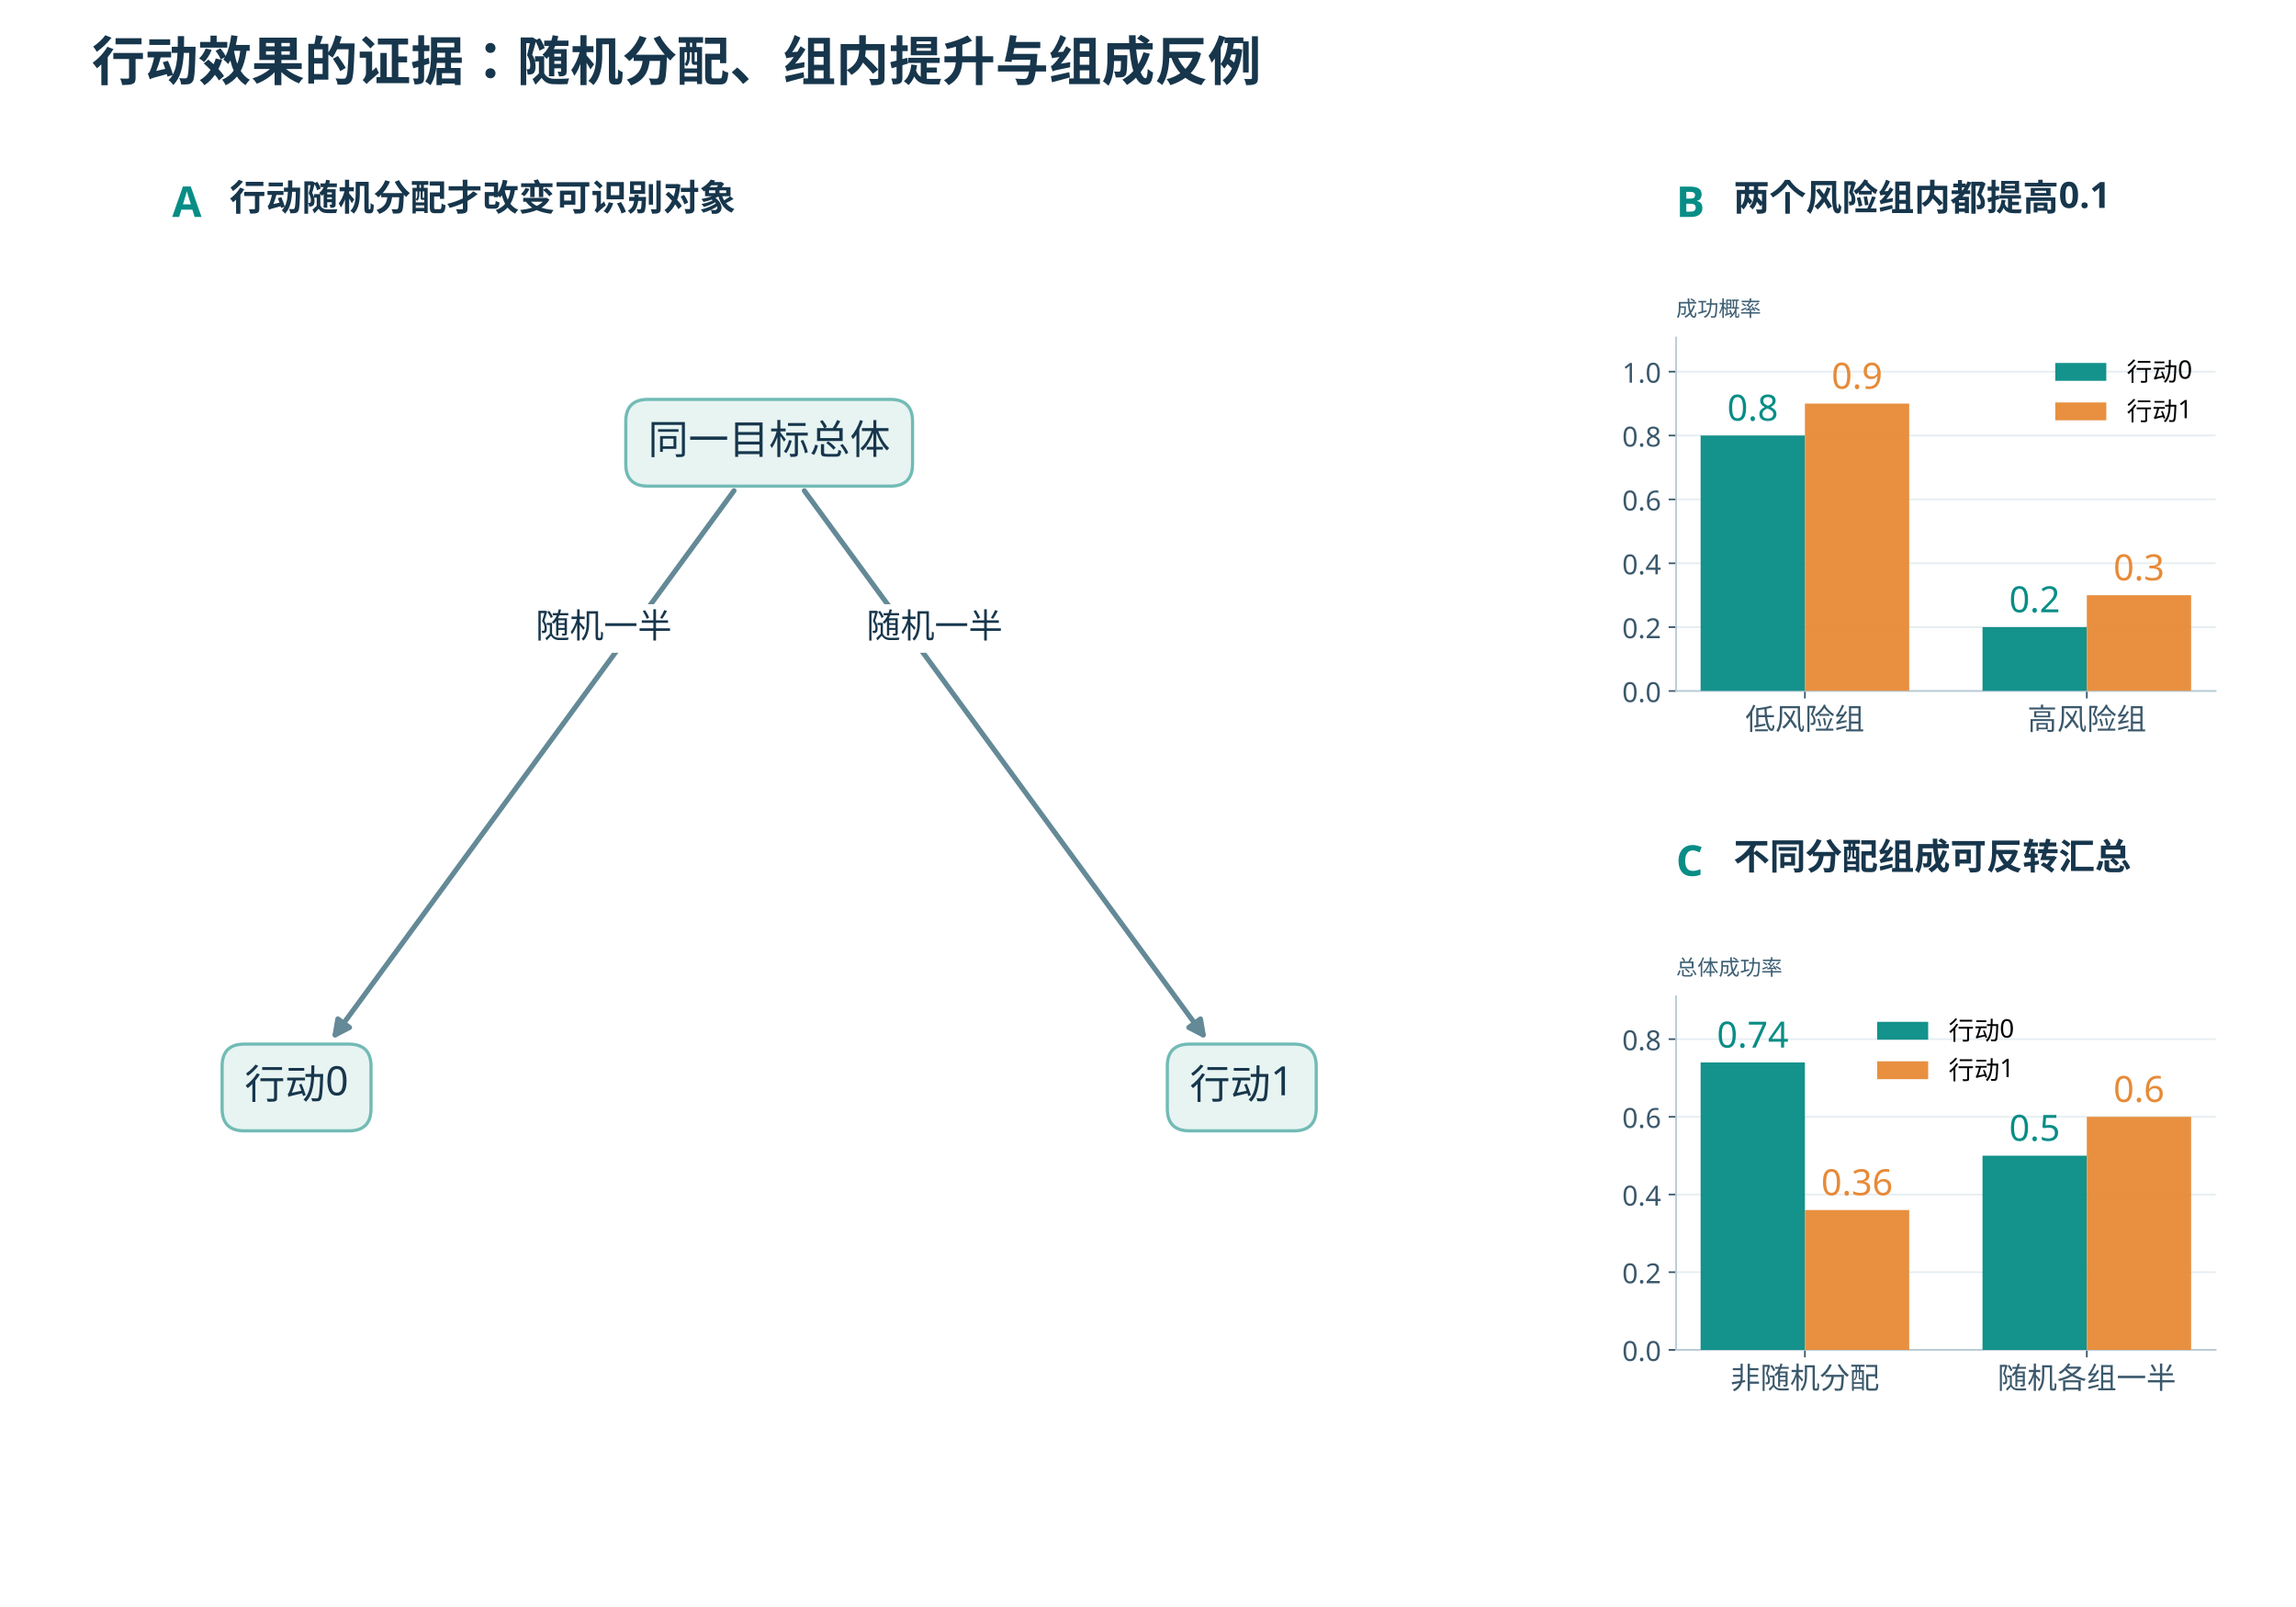
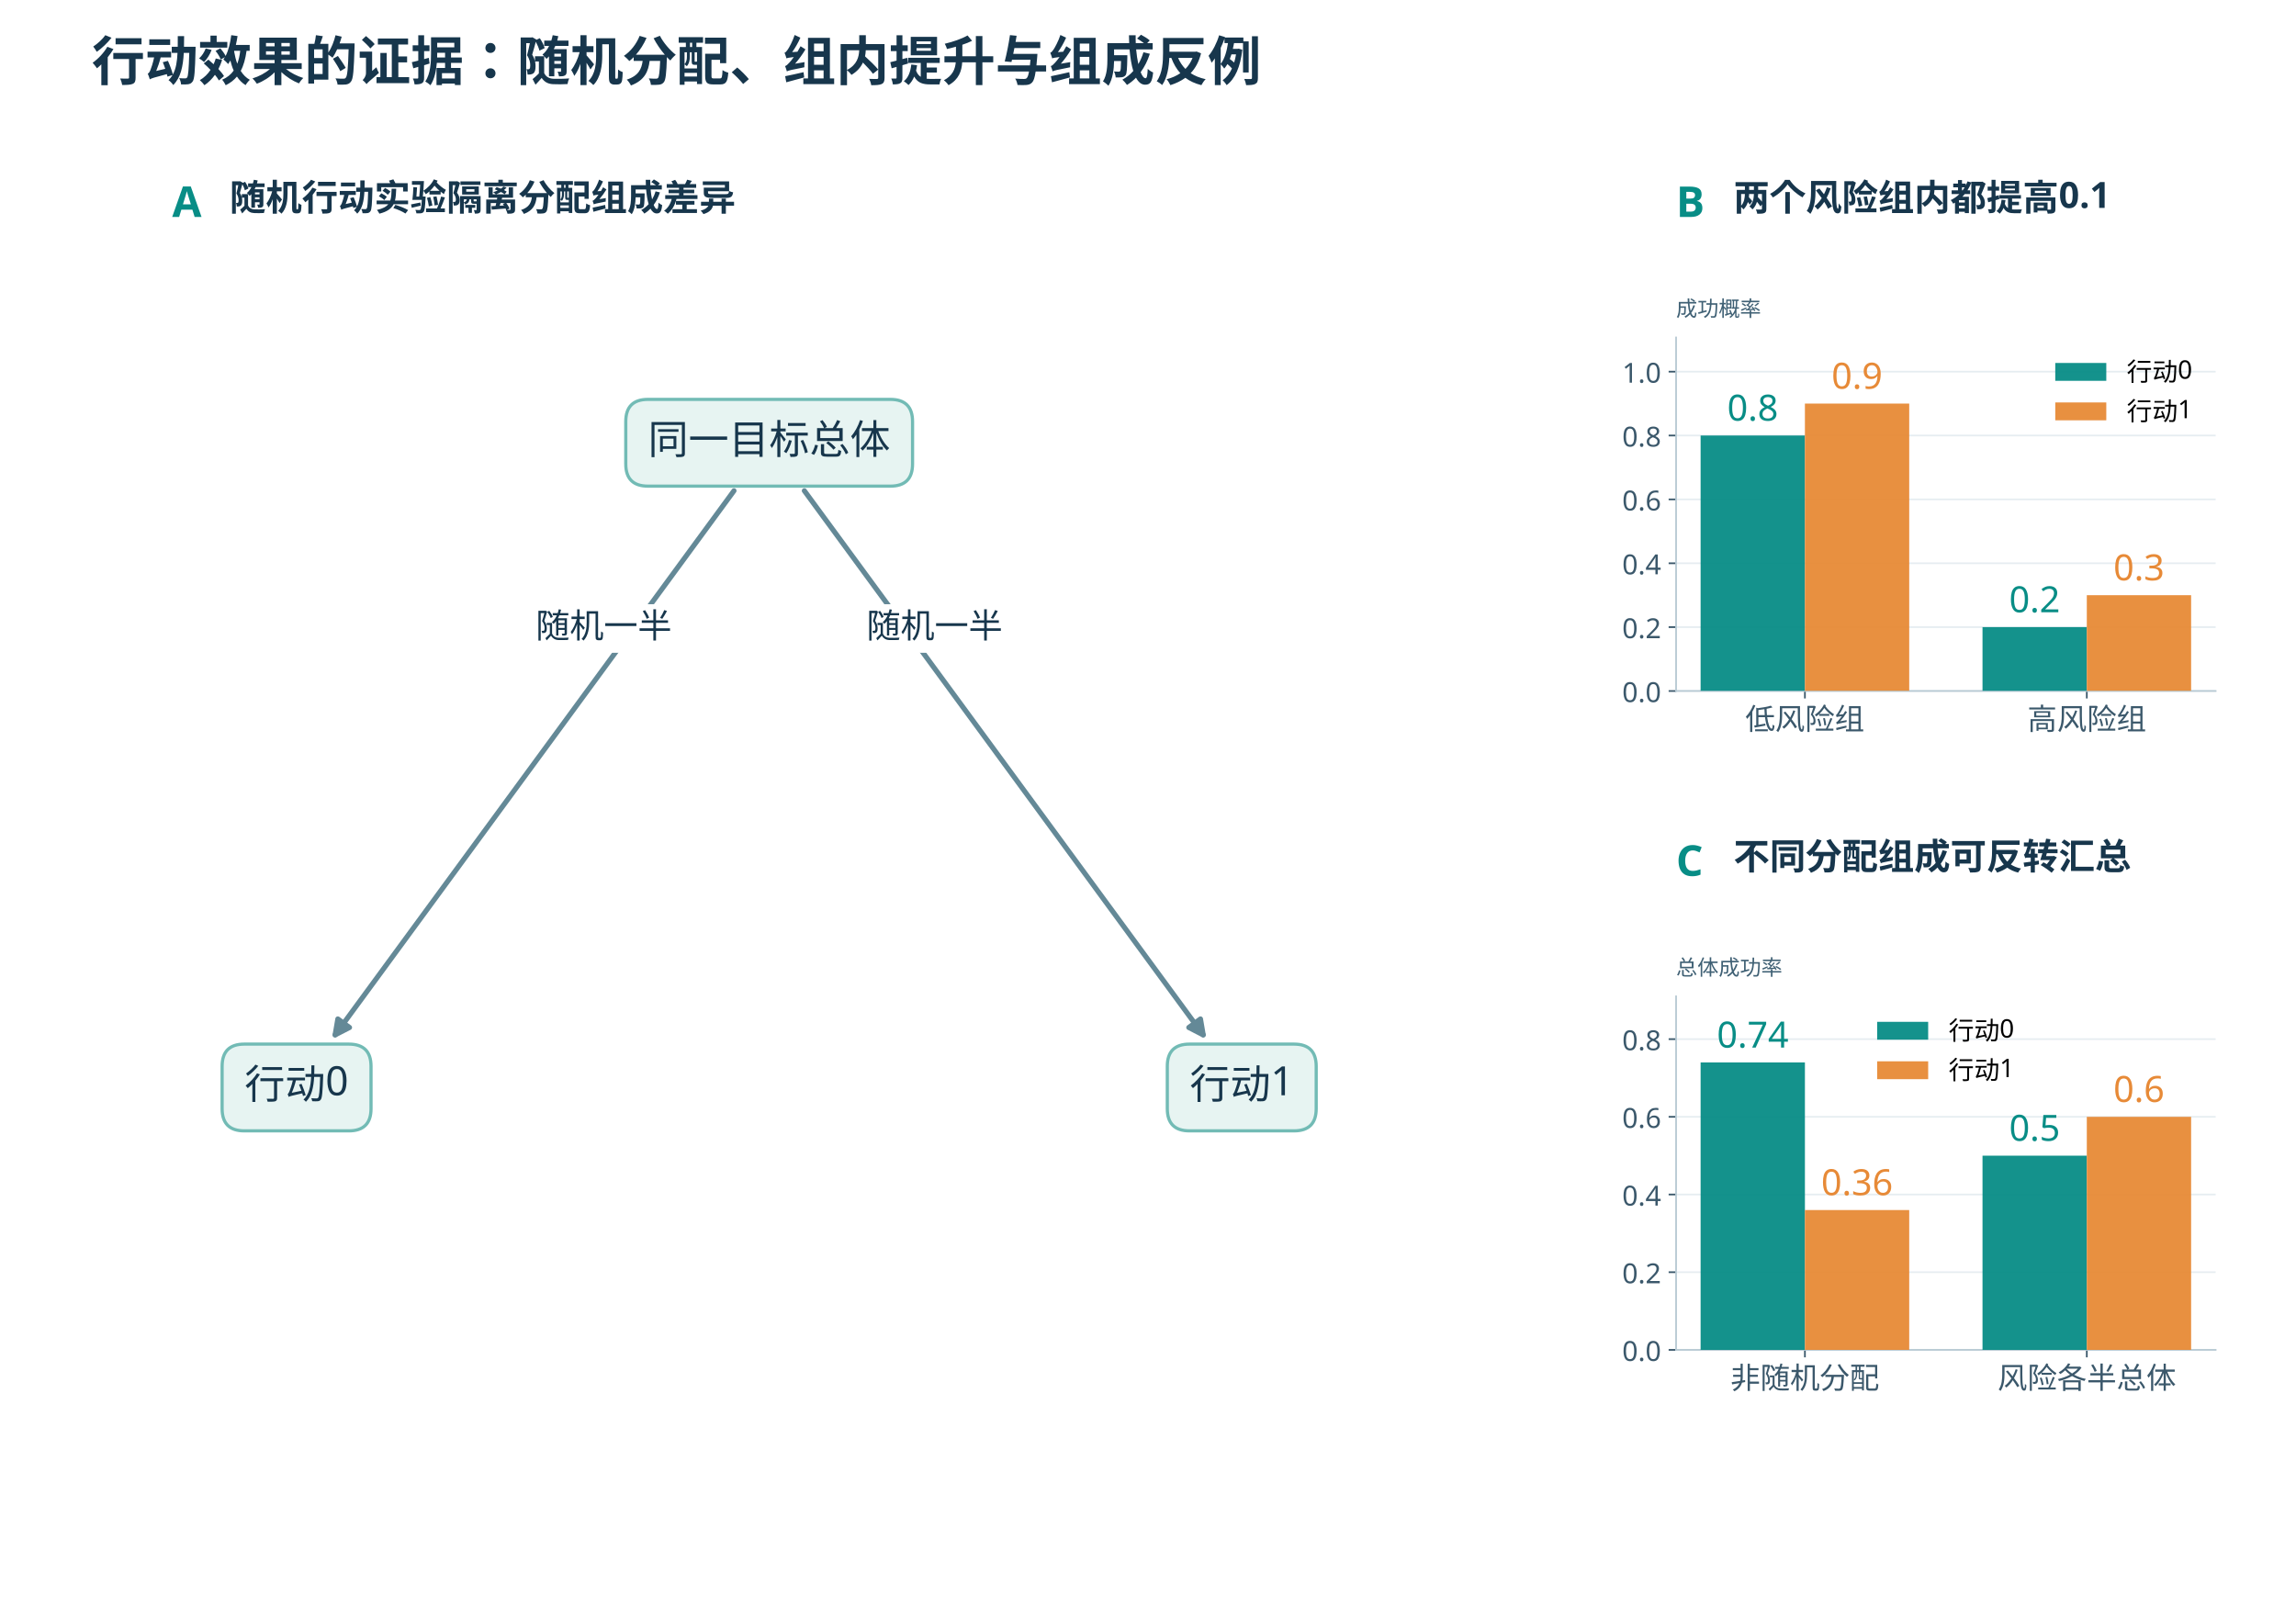
<svg xmlns="http://www.w3.org/2000/svg" xmlns:xlink="http://www.w3.org/1999/xlink" width="1500" height="1050" viewBox="0 0 1080 756" version="1.1">
  <defs>
    <style type="text/css">*{stroke-linejoin: round; stroke-linecap: butt}</style>
  </defs>
  <g id="figure_1">
    <g id="patch_1">
      <path d="M 0 756 L 1080 756 L 1080 0 L 0 0 z " style="fill: #ffffff" />
    </g>
    <g id="axes_1">
      <g id="patch_2">
        <path d="M 345.249 230.877 Q 250.651 359.945 157.639 486.849 " style="fill: none; stroke: #648997; stroke-width: 2.4; stroke-linecap: round" />
        <path d="M 164.401 483.374 L 157.639 486.849 L 158.917 479.354 z " style="fill: #648997; stroke: #648997; stroke-width: 2.4; stroke-linecap: round" />
      </g>
      <g id="text_1">
        <g id="patch_3">
          <path d="M 248.955 307.099 L 319.035 307.099 L 319.035 284.251 L 248.955 284.251 z " style="fill: #ffffff" />
        </g>
        <text style="font-size: 16px; font-family: 'Microsoft YaHei'; text-anchor: middle; fill: #17364c" x="283.995" y="300.081" transform="rotate(-0 283.995 300.0812)">随机一半</text>
      </g>
      <g id="patch_4">
        <path d="M 378.351 230.877 Q 472.949 359.945 565.961 486.849 " style="fill: none; stroke: #648997; stroke-width: 2.4; stroke-linecap: round" />
        <path d="M 564.683 479.354 L 565.961 486.849 L 559.199 483.374 z " style="fill: #648997; stroke: #648997; stroke-width: 2.4; stroke-linecap: round" />
      </g>
      <g id="text_2">
        <g id="patch_5">
          <path d="M 404.565 307.099 L 474.645 307.099 L 474.645 284.251 L 404.565 284.251 z " style="fill: #ffffff" />
        </g>
        <text style="font-size: 16px; font-family: 'Microsoft YaHei'; text-anchor: middle; fill: #17364c" x="439.605" y="300.081" transform="rotate(-0 439.605 300.0812)">随机一半</text>
      </g>
      <g id="text_3">
        <g id="patch_6">
          <path d="M 304.8 228.701 L 418.8 228.701 Q 429.25 228.701 429.25 218.251 L 429.25 198.339 Q 429.25 187.889 418.8 187.889 L 304.8 187.889 Q 294.35 187.889 294.35 198.339 L 294.35 218.251 Q 294.35 228.701 304.8 228.701 z " style="fill: #e7f4f2; stroke: #72bbb5; stroke-width: 1.5; stroke-linejoin: miter" />
        </g>
        <text style="font-size: 19px; font-family: 'Microsoft YaHei'; text-anchor: middle; fill: #17364c" x="361.8" y="213.527" transform="rotate(-0 361.8 213.5273)">同一目标总体</text>
      </g>
      <g id="text_4">
        <g id="patch_7">
          <path d="M 114.929 532.003 L 164.071 532.003 Q 174.521 532.003 174.521 521.553 L 174.521 501.642 Q 174.521 491.192 164.071 491.192 L 114.929 491.192 Q 104.479 491.192 104.479 501.642 L 104.479 521.553 Q 104.479 532.003 114.929 532.003 z " style="fill: #e7f4f2; stroke: #72bbb5; stroke-width: 1.5; stroke-linejoin: miter" />
        </g>
        <text style="font-size: 19px; font-family: 'Microsoft YaHei'; text-anchor: middle; fill: #17364c" x="139.5" y="516.83" transform="rotate(-0 139.5 516.83)">行动0</text>
      </g>
      <g id="text_5">
        <g id="patch_8">
          <path d="M 559.529 532.003 L 608.671 532.003 Q 619.121 532.003 619.121 521.553 L 619.121 501.642 Q 619.121 491.192 608.671 491.192 L 559.529 491.192 Q 549.079 491.192 549.079 501.642 L 549.079 521.553 Q 549.079 532.003 559.529 532.003 z " style="fill: #e7f4f2; stroke: #72bbb5; stroke-width: 1.5; stroke-linejoin: miter" />
        </g>
        <text style="font-size: 19px; font-family: 'Microsoft YaHei'; text-anchor: middle; fill: #17364c" x="584.1" y="516.83" transform="rotate(-0 584.1 516.83)">行动1</text>
      </g>
    </g>
    <g id="axes_2">
      <g id="patch_9">
        <path d="M 788.4 325.08 L 1042.2 325.08 L 1042.2 158.76 L 788.4 158.76 z " style="fill: #ffffff" />
      </g>
      <g id="matplotlib.axis_1">
        <g id="xtick_1">
          <g id="line2d_1">
            <defs>
              <path id="m3952ecda11" d="M 0 0 L 0 3.5 " style="stroke: #3b586b; stroke-width: 0.8" />
            </defs>
            <g>
              <use xlink:href="#m3952ecda11" x="848.999" y="325.08" style="fill: #3b586b; stroke: #3b586b; stroke-width: 0.8" />
            </g>
          </g>
          <g id="text_6">
            <text style="font-size: 14px; font-family: 'Microsoft YaHei'; text-anchor: middle; fill: #3b586b" x="848.999" y="343.271" transform="rotate(-0 848.9991 343.2713)">低风险组</text>
          </g>
        </g>
        <g id="xtick_2">
          <g id="line2d_2">
            <g>
              <use xlink:href="#m3952ecda11" x="981.601" y="325.08" style="fill: #3b586b; stroke: #3b586b; stroke-width: 0.8" />
            </g>
          </g>
          <g id="text_7">
            <text style="font-size: 14px; font-family: 'Microsoft YaHei'; text-anchor: middle; fill: #3b586b" x="981.601" y="343.271" transform="rotate(-0 981.6009 343.2713)">高风险组</text>
          </g>
        </g>
      </g>
      <g id="matplotlib.axis_2">
        <g id="ytick_1">
          <g id="line2d_3">
            <path d="M 788.4 325.08 L 1042.2 325.08 " clip-path="url(#p0b2a7b163b)" style="fill: none; stroke: #e6edf1; stroke-width: 0.8; stroke-linecap: square" />
          </g>
          <g id="line2d_4">
            <defs>
              <path id="m4cedfee9f5" d="M 0 0 L -3.5 0 " style="stroke: #3b586b; stroke-width: 0.8" />
            </defs>
            <g>
              <use xlink:href="#m4cedfee9f5" x="788.4" y="325.08" style="fill: #3b586b; stroke: #3b586b; stroke-width: 0.8" />
            </g>
          </g>
          <g id="text_8">
            <text style="font-size: 13px; font-family: 'Microsoft YaHei'; text-anchor: end; fill: #3b586b" x="781.4" y="330.276" transform="rotate(-0 781.4 330.2759)">0.0</text>
          </g>
        </g>
        <g id="ytick_2">
          <g id="line2d_5">
            <path d="M 788.4 295.031 L 1042.2 295.031 " clip-path="url(#p0b2a7b163b)" style="fill: none; stroke: #e6edf1; stroke-width: 0.8; stroke-linecap: square" />
          </g>
          <g id="line2d_6">
            <g>
              <use xlink:href="#m4cedfee9f5" x="788.4" y="295.031" style="fill: #3b586b; stroke: #3b586b; stroke-width: 0.8" />
            </g>
          </g>
          <g id="text_9">
            <text style="font-size: 13px; font-family: 'Microsoft YaHei'; text-anchor: end; fill: #3b586b" x="781.4" y="300.227" transform="rotate(-0 781.4 300.2272)">0.2</text>
          </g>
        </g>
        <g id="ytick_3">
          <g id="line2d_7">
            <path d="M 788.4 264.982 L 1042.2 264.982 " clip-path="url(#p0b2a7b163b)" style="fill: none; stroke: #e6edf1; stroke-width: 0.8; stroke-linecap: square" />
          </g>
          <g id="line2d_8">
            <g>
              <use xlink:href="#m4cedfee9f5" x="788.4" y="264.982" style="fill: #3b586b; stroke: #3b586b; stroke-width: 0.8" />
            </g>
          </g>
          <g id="text_10">
            <text style="font-size: 13px; font-family: 'Microsoft YaHei'; text-anchor: end; fill: #3b586b" x="781.4" y="270.178" transform="rotate(-0 781.4 270.1784)">0.4</text>
          </g>
        </g>
        <g id="ytick_4">
          <g id="line2d_9">
            <path d="M 788.4 234.934 L 1042.2 234.934 " clip-path="url(#p0b2a7b163b)" style="fill: none; stroke: #e6edf1; stroke-width: 0.8; stroke-linecap: square" />
          </g>
          <g id="line2d_10">
            <g>
              <use xlink:href="#m4cedfee9f5" x="788.4" y="234.934" style="fill: #3b586b; stroke: #3b586b; stroke-width: 0.8" />
            </g>
          </g>
          <g id="text_11">
            <text style="font-size: 13px; font-family: 'Microsoft YaHei'; text-anchor: end; fill: #3b586b" x="781.4" y="240.13" transform="rotate(-0 781.4 240.1296)">0.6</text>
          </g>
        </g>
        <g id="ytick_5">
          <g id="line2d_11">
            <path d="M 788.4 204.885 L 1042.2 204.885 " clip-path="url(#p0b2a7b163b)" style="fill: none; stroke: #e6edf1; stroke-width: 0.8; stroke-linecap: square" />
          </g>
          <g id="line2d_12">
            <g>
              <use xlink:href="#m4cedfee9f5" x="788.4" y="204.885" style="fill: #3b586b; stroke: #3b586b; stroke-width: 0.8" />
            </g>
          </g>
          <g id="text_12">
            <text style="font-size: 13px; font-family: 'Microsoft YaHei'; text-anchor: end; fill: #3b586b" x="781.4" y="210.081" transform="rotate(-0 781.4 210.0808)">0.8</text>
          </g>
        </g>
        <g id="ytick_6">
          <g id="line2d_13">
            <path d="M 788.4 174.836 L 1042.2 174.836 " clip-path="url(#p0b2a7b163b)" style="fill: none; stroke: #e6edf1; stroke-width: 0.8; stroke-linecap: square" />
          </g>
          <g id="line2d_14">
            <g>
              <use xlink:href="#m4cedfee9f5" x="788.4" y="174.836" style="fill: #3b586b; stroke: #3b586b; stroke-width: 0.8" />
            </g>
          </g>
          <g id="text_13">
            <text style="font-size: 13px; font-family: 'Microsoft YaHei'; text-anchor: end; fill: #3b586b" x="781.4" y="180.032" transform="rotate(-0 781.4 180.032)">1.0</text>
          </g>
        </g>
      </g>
      <g id="patch_10">
        <path d="M 788.4 325.08 L 788.4 158.76 " style="fill: none; stroke: #b7c9d3; stroke-width: 0.8; stroke-linejoin: miter; stroke-linecap: square" />
      </g>
      <g id="patch_11">
        <path d="M 788.4 325.08 L 1042.2 325.08 " style="fill: none; stroke: #b7c9d3; stroke-width: 0.8; stroke-linejoin: miter; stroke-linecap: square" />
      </g>
      <g id="patch_12">
        <path d="M 799.936 325.08 L 848.999 325.08 L 848.999 204.885 L 799.936 204.885 z " clip-path="url(#p0b2a7b163b)" style="fill: #088d86; opacity: 0.95" />
      </g>
      <g id="patch_13">
        <path d="M 932.538 325.08 L 981.601 325.08 L 981.601 295.031 L 932.538 295.031 z " clip-path="url(#p0b2a7b163b)" style="fill: #088d86; opacity: 0.95" />
      </g>
      <g id="text_14">
        <text style="font-size: 17px; font-family: 'Microsoft YaHei'; text-anchor: middle; fill: #088d86" x="824.468" y="197.885" transform="rotate(-0 824.4677 197.8849)">0.8</text>
      </g>
      <g id="text_15">
        <text style="font-size: 17px; font-family: 'Microsoft YaHei'; text-anchor: middle; fill: #088d86" x="957.07" y="288.031" transform="rotate(-0 957.0696 288.0312)">0.2</text>
      </g>
      <g id="patch_14">
        <path d="M 848.999 325.08 L 898.062 325.08 L 898.062 189.86 L 848.999 189.86 z " clip-path="url(#p0b2a7b163b)" style="fill: #e78a37; opacity: 0.95" />
      </g>
      <g id="patch_15">
        <path d="M 981.601 325.08 L 1030.664 325.08 L 1030.664 280.007 L 981.601 280.007 z " clip-path="url(#p0b2a7b163b)" style="fill: #e78a37; opacity: 0.95" />
      </g>
      <g id="text_16">
        <text style="font-size: 17px; font-family: 'Microsoft YaHei'; text-anchor: middle; fill: #e78a37" x="873.53" y="182.86" transform="rotate(-0 873.5304 182.8605)">0.9</text>
      </g>
      <g id="text_17">
        <text style="font-size: 17px; font-family: 'Microsoft YaHei'; text-anchor: middle; fill: #e78a37" x="1006.132" y="273.007" transform="rotate(-0 1006.132 273.0068)">0.3</text>
      </g>
      <g id="text_18">
        <text style="font-size: 10px; font-family: 'Microsoft YaHei'; text-anchor: start; fill: #3f6074" x="788.4" y="148.76" transform="rotate(-0 788.4 148.76)">成功概率</text>
      </g>
      <g id="legend_1">
        <g id="patch_16">
          <path d="M 966.763 179.153 L 990.763 179.153 L 990.763 170.752 L 966.763 170.752 z " style="fill: #088d86; opacity: 0.95" />
        </g>
        <g id="text_19">
          <text style="font-size: 12px; font-family: 'Microsoft YaHei'; text-anchor: start" x="1000.363" y="179.153" transform="rotate(-0 1000.363 179.1525)">行动0</text>
        </g>
        <g id="patch_17">
          <path d="M 966.763 197.728 L 990.763 197.728 L 990.763 189.328 L 966.763 189.328 z " style="fill: #e78a37; opacity: 0.95" />
        </g>
        <g id="text_20">
          <text style="font-size: 12px; font-family: 'Microsoft YaHei'; text-anchor: start" x="1000.363" y="197.728" transform="rotate(-0 1000.363 197.7281)">行动1</text>
        </g>
      </g>
    </g>
    <g id="axes_3">
      <g id="patch_18">
        <path d="M 788.4 635.04 L 1042.2 635.04 L 1042.2 468.72 L 788.4 468.72 z " style="fill: #ffffff" />
      </g>
      <g id="matplotlib.axis_3">
        <g id="xtick_3">
          <g id="line2d_15">
            <g>
              <use xlink:href="#m3952ecda11" x="848.999" y="635.04" style="fill: #3b586b; stroke: #3b586b; stroke-width: 0.8" />
            </g>
          </g>
          <g id="text_21">
            <text style="font-size: 14px; font-family: 'Microsoft YaHei'; text-anchor: middle; fill: #3b586b" x="848.999" y="653.231" transform="rotate(-0 848.9991 653.2313)">非随机分配</text>
          </g>
        </g>
        <g id="xtick_4">
          <g id="line2d_16">
            <g>
              <use xlink:href="#m3952ecda11" x="981.601" y="635.04" style="fill: #3b586b; stroke: #3b586b; stroke-width: 0.8" />
            </g>
          </g>
          <g id="text_22">
-             <text style="font-size: 14px; font-family: 'Microsoft YaHei'; text-anchor: middle; fill: #3b586b" x="981.601" y="653.231" transform="rotate(-0 981.6009 653.2313)">随机各组一半</text>
+             <text style="font-size: 14px; font-family: 'Microsoft YaHei'; text-anchor: middle; fill: #3b586b" x="981.601" y="653.231" transform="rotate(-0 981.6009 653.2313)">风险各半总体</text>
          </g>
        </g>
      </g>
      <g id="matplotlib.axis_4">
        <g id="ytick_7">
          <g id="line2d_17">
            <path d="M 788.4 635.04 L 1042.2 635.04 " clip-path="url(#pdae52090e0)" style="fill: none; stroke: #e6edf1; stroke-width: 0.8; stroke-linecap: square" />
          </g>
          <g id="line2d_18">
            <g>
              <use xlink:href="#m4cedfee9f5" x="788.4" y="635.04" style="fill: #3b586b; stroke: #3b586b; stroke-width: 0.8" />
            </g>
          </g>
          <g id="text_23">
            <text style="font-size: 13px; font-family: 'Microsoft YaHei'; text-anchor: end; fill: #3b586b" x="781.4" y="640.236" transform="rotate(-0 781.4 640.2359)">0.0</text>
          </g>
        </g>
        <g id="ytick_8">
          <g id="line2d_19">
            <path d="M 788.4 598.494 L 1042.2 598.494 " clip-path="url(#pdae52090e0)" style="fill: none; stroke: #e6edf1; stroke-width: 0.8; stroke-linecap: square" />
          </g>
          <g id="line2d_20">
            <g>
              <use xlink:href="#m4cedfee9f5" x="788.4" y="598.494" style="fill: #3b586b; stroke: #3b586b; stroke-width: 0.8" />
            </g>
          </g>
          <g id="text_24">
            <text style="font-size: 13px; font-family: 'Microsoft YaHei'; text-anchor: end; fill: #3b586b" x="781.4" y="603.69" transform="rotate(-0 781.4 603.6901)">0.2</text>
          </g>
        </g>
        <g id="ytick_9">
          <g id="line2d_21">
            <path d="M 788.4 561.948 L 1042.2 561.948 " clip-path="url(#pdae52090e0)" style="fill: none; stroke: #e6edf1; stroke-width: 0.8; stroke-linecap: square" />
          </g>
          <g id="line2d_22">
            <g>
              <use xlink:href="#m4cedfee9f5" x="788.4" y="561.948" style="fill: #3b586b; stroke: #3b586b; stroke-width: 0.8" />
            </g>
          </g>
          <g id="text_25">
            <text style="font-size: 13px; font-family: 'Microsoft YaHei'; text-anchor: end; fill: #3b586b" x="781.4" y="567.144" transform="rotate(-0 781.4 567.1443)">0.4</text>
          </g>
        </g>
        <g id="ytick_10">
          <g id="line2d_23">
            <path d="M 788.4 525.403 L 1042.2 525.403 " clip-path="url(#pdae52090e0)" style="fill: none; stroke: #e6edf1; stroke-width: 0.8; stroke-linecap: square" />
          </g>
          <g id="line2d_24">
            <g>
              <use xlink:href="#m4cedfee9f5" x="788.4" y="525.403" style="fill: #3b586b; stroke: #3b586b; stroke-width: 0.8" />
            </g>
          </g>
          <g id="text_26">
            <text style="font-size: 13px; font-family: 'Microsoft YaHei'; text-anchor: end; fill: #3b586b" x="781.4" y="530.598" transform="rotate(-0 781.4 530.5985)">0.6</text>
          </g>
        </g>
        <g id="ytick_11">
          <g id="line2d_25">
            <path d="M 788.4 488.857 L 1042.2 488.857 " clip-path="url(#pdae52090e0)" style="fill: none; stroke: #e6edf1; stroke-width: 0.8; stroke-linecap: square" />
          </g>
          <g id="line2d_26">
            <g>
              <use xlink:href="#m4cedfee9f5" x="788.4" y="488.857" style="fill: #3b586b; stroke: #3b586b; stroke-width: 0.8" />
            </g>
          </g>
          <g id="text_27">
            <text style="font-size: 13px; font-family: 'Microsoft YaHei'; text-anchor: end; fill: #3b586b" x="781.4" y="494.053" transform="rotate(-0 781.4 494.0527)">0.8</text>
          </g>
        </g>
      </g>
      <g id="patch_19">
        <path d="M 788.4 635.04 L 788.4 468.72 " style="fill: none; stroke: #b7c9d3; stroke-width: 0.8; stroke-linejoin: miter; stroke-linecap: square" />
      </g>
      <g id="patch_20">
        <path d="M 788.4 635.04 L 1042.2 635.04 " style="fill: none; stroke: #b7c9d3; stroke-width: 0.8; stroke-linejoin: miter; stroke-linecap: square" />
      </g>
      <g id="patch_21">
        <path d="M 799.936 635.04 L 848.999 635.04 L 848.999 499.82 L 799.936 499.82 z " clip-path="url(#pdae52090e0)" style="fill: #088d86; opacity: 0.95" />
      </g>
      <g id="patch_22">
        <path d="M 932.538 635.04 L 981.601 635.04 L 981.601 543.675 L 932.538 543.675 z " clip-path="url(#pdae52090e0)" style="fill: #088d86; opacity: 0.95" />
      </g>
      <g id="text_28">
        <text style="font-size: 17px; font-family: 'Microsoft YaHei'; text-anchor: middle; fill: #088d86" x="824.468" y="492.82" transform="rotate(-0 824.4677 492.8205)">0.74</text>
      </g>
      <g id="text_29">
        <text style="font-size: 17px; font-family: 'Microsoft YaHei'; text-anchor: middle; fill: #088d86" x="957.07" y="536.675" transform="rotate(-0 957.0696 536.6755)">0.5</text>
      </g>
      <g id="patch_23">
        <path d="M 848.999 635.04 L 898.062 635.04 L 898.062 569.258 L 848.999 569.258 z " clip-path="url(#pdae52090e0)" style="fill: #e78a37; opacity: 0.95" />
      </g>
      <g id="patch_24">
        <path d="M 981.601 635.04 L 1030.664 635.04 L 1030.664 525.403 L 981.601 525.403 z " clip-path="url(#pdae52090e0)" style="fill: #e78a37; opacity: 0.95" />
      </g>
      <g id="text_30">
        <text style="font-size: 17px; font-family: 'Microsoft YaHei'; text-anchor: middle; fill: #e78a37" x="873.53" y="562.258" transform="rotate(-0 873.5304 562.2575)">0.36</text>
      </g>
      <g id="text_31">
        <text style="font-size: 17px; font-family: 'Microsoft YaHei'; text-anchor: middle; fill: #e78a37" x="1006.132" y="518.403" transform="rotate(-0 1006.132 518.4026)">0.6</text>
      </g>
      <g id="text_32">
        <text style="font-size: 10px; font-family: 'Microsoft YaHei'; text-anchor: start; fill: #3f6074" x="788.4" y="458.72" transform="rotate(-0 788.4 458.72)">总体成功率</text>
      </g>
      <g id="legend_2">
        <g id="patch_25">
          <path d="M 882.982 489.113 L 906.982 489.113 L 906.982 480.712 L 882.982 480.712 z " style="fill: #088d86; opacity: 0.95" />
        </g>
        <g id="text_33">
          <text style="font-size: 12px; font-family: 'Microsoft YaHei'; text-anchor: start" x="916.582" y="489.113" transform="rotate(-0 916.5816 489.1125)">行动0</text>
        </g>
        <g id="patch_26">
          <path d="M 882.982 507.688 L 906.982 507.688 L 906.982 499.288 L 882.982 499.288 z " style="fill: #e78a37; opacity: 0.95" />
        </g>
        <g id="text_34">
          <text style="font-size: 12px; font-family: 'Microsoft YaHei'; text-anchor: start" x="916.582" y="507.688" transform="rotate(-0 916.5816 507.6881)">行动1</text>
        </g>
      </g>
    </g>
    <g id="text_35">
      <text style="font-weight: 700; font-size: 25px; font-family: 'Microsoft YaHei'; text-anchor: start; fill: #17364c" x="43.2" y="37.8" transform="rotate(-0 43.2 37.8)">行动效果的证据：随机分配、组内提升与组成反例</text>
    </g>
    <g id="text_36">
      <text style="font-weight: 700; font-size: 20px; font-family: 'Microsoft YaHei'; text-anchor: start; fill: #088d86" x="81" y="102.06" transform="rotate(-0 81 102.06)">A</text>
    </g>
    <g id="text_37">
-       <text style="font-weight: 700; font-size: 17px; font-family: 'Microsoft YaHei'; text-anchor: start; fill: #17364c" x="108" y="99.017" transform="rotate(-0 108 99.01738)">行动随机分配才改变可识别对象</text>
+       <text style="font-weight: 700; font-size: 17px; font-family: 'Microsoft YaHei'; text-anchor: start; fill: #17364c" x="108" y="99.017" transform="rotate(-0 108 99.01738)">随机行动实验隔离分配组成差异</text>
    </g>
    <g id="text_38">
      <text style="font-weight: 700; font-size: 20px; font-family: 'Microsoft YaHei'; text-anchor: start; fill: #088d86" x="788.4" y="102.06" transform="rotate(-0 788.4 102.06)">B</text>
    </g>
    <g id="text_39">
      <text style="font-weight: 700; font-size: 17px; font-family: 'Microsoft YaHei'; text-anchor: start; fill: #17364c" x="815.4" y="99.017" transform="rotate(-0 815.4 99.01738)">两个风险组内都提高0.1</text>
    </g>
    <g id="text_40">
      <text style="font-weight: 700; font-size: 20px; font-family: 'Microsoft YaHei'; text-anchor: start; fill: #088d86" x="788.4" y="412.02" transform="rotate(-0 788.4 412.02)">C</text>
    </g>
    <g id="text_41">
      <text style="font-weight: 700; font-size: 17px; font-family: 'Microsoft YaHei'; text-anchor: start; fill: #17364c" x="815.4" y="408.977" transform="rotate(-0 815.4 408.9774)">不同分配组成可反转汇总</text>
    </g>
  </g>
  <defs>
    <clipPath id="p0b2a7b163b">
      <rect x="788.4" y="158.76" width="253.8" height="166.32" />
    </clipPath>
    <clipPath id="pdae52090e0">
      <rect x="788.4" y="468.72" width="253.8" height="166.32" />
    </clipPath>
  </defs>
</svg>
